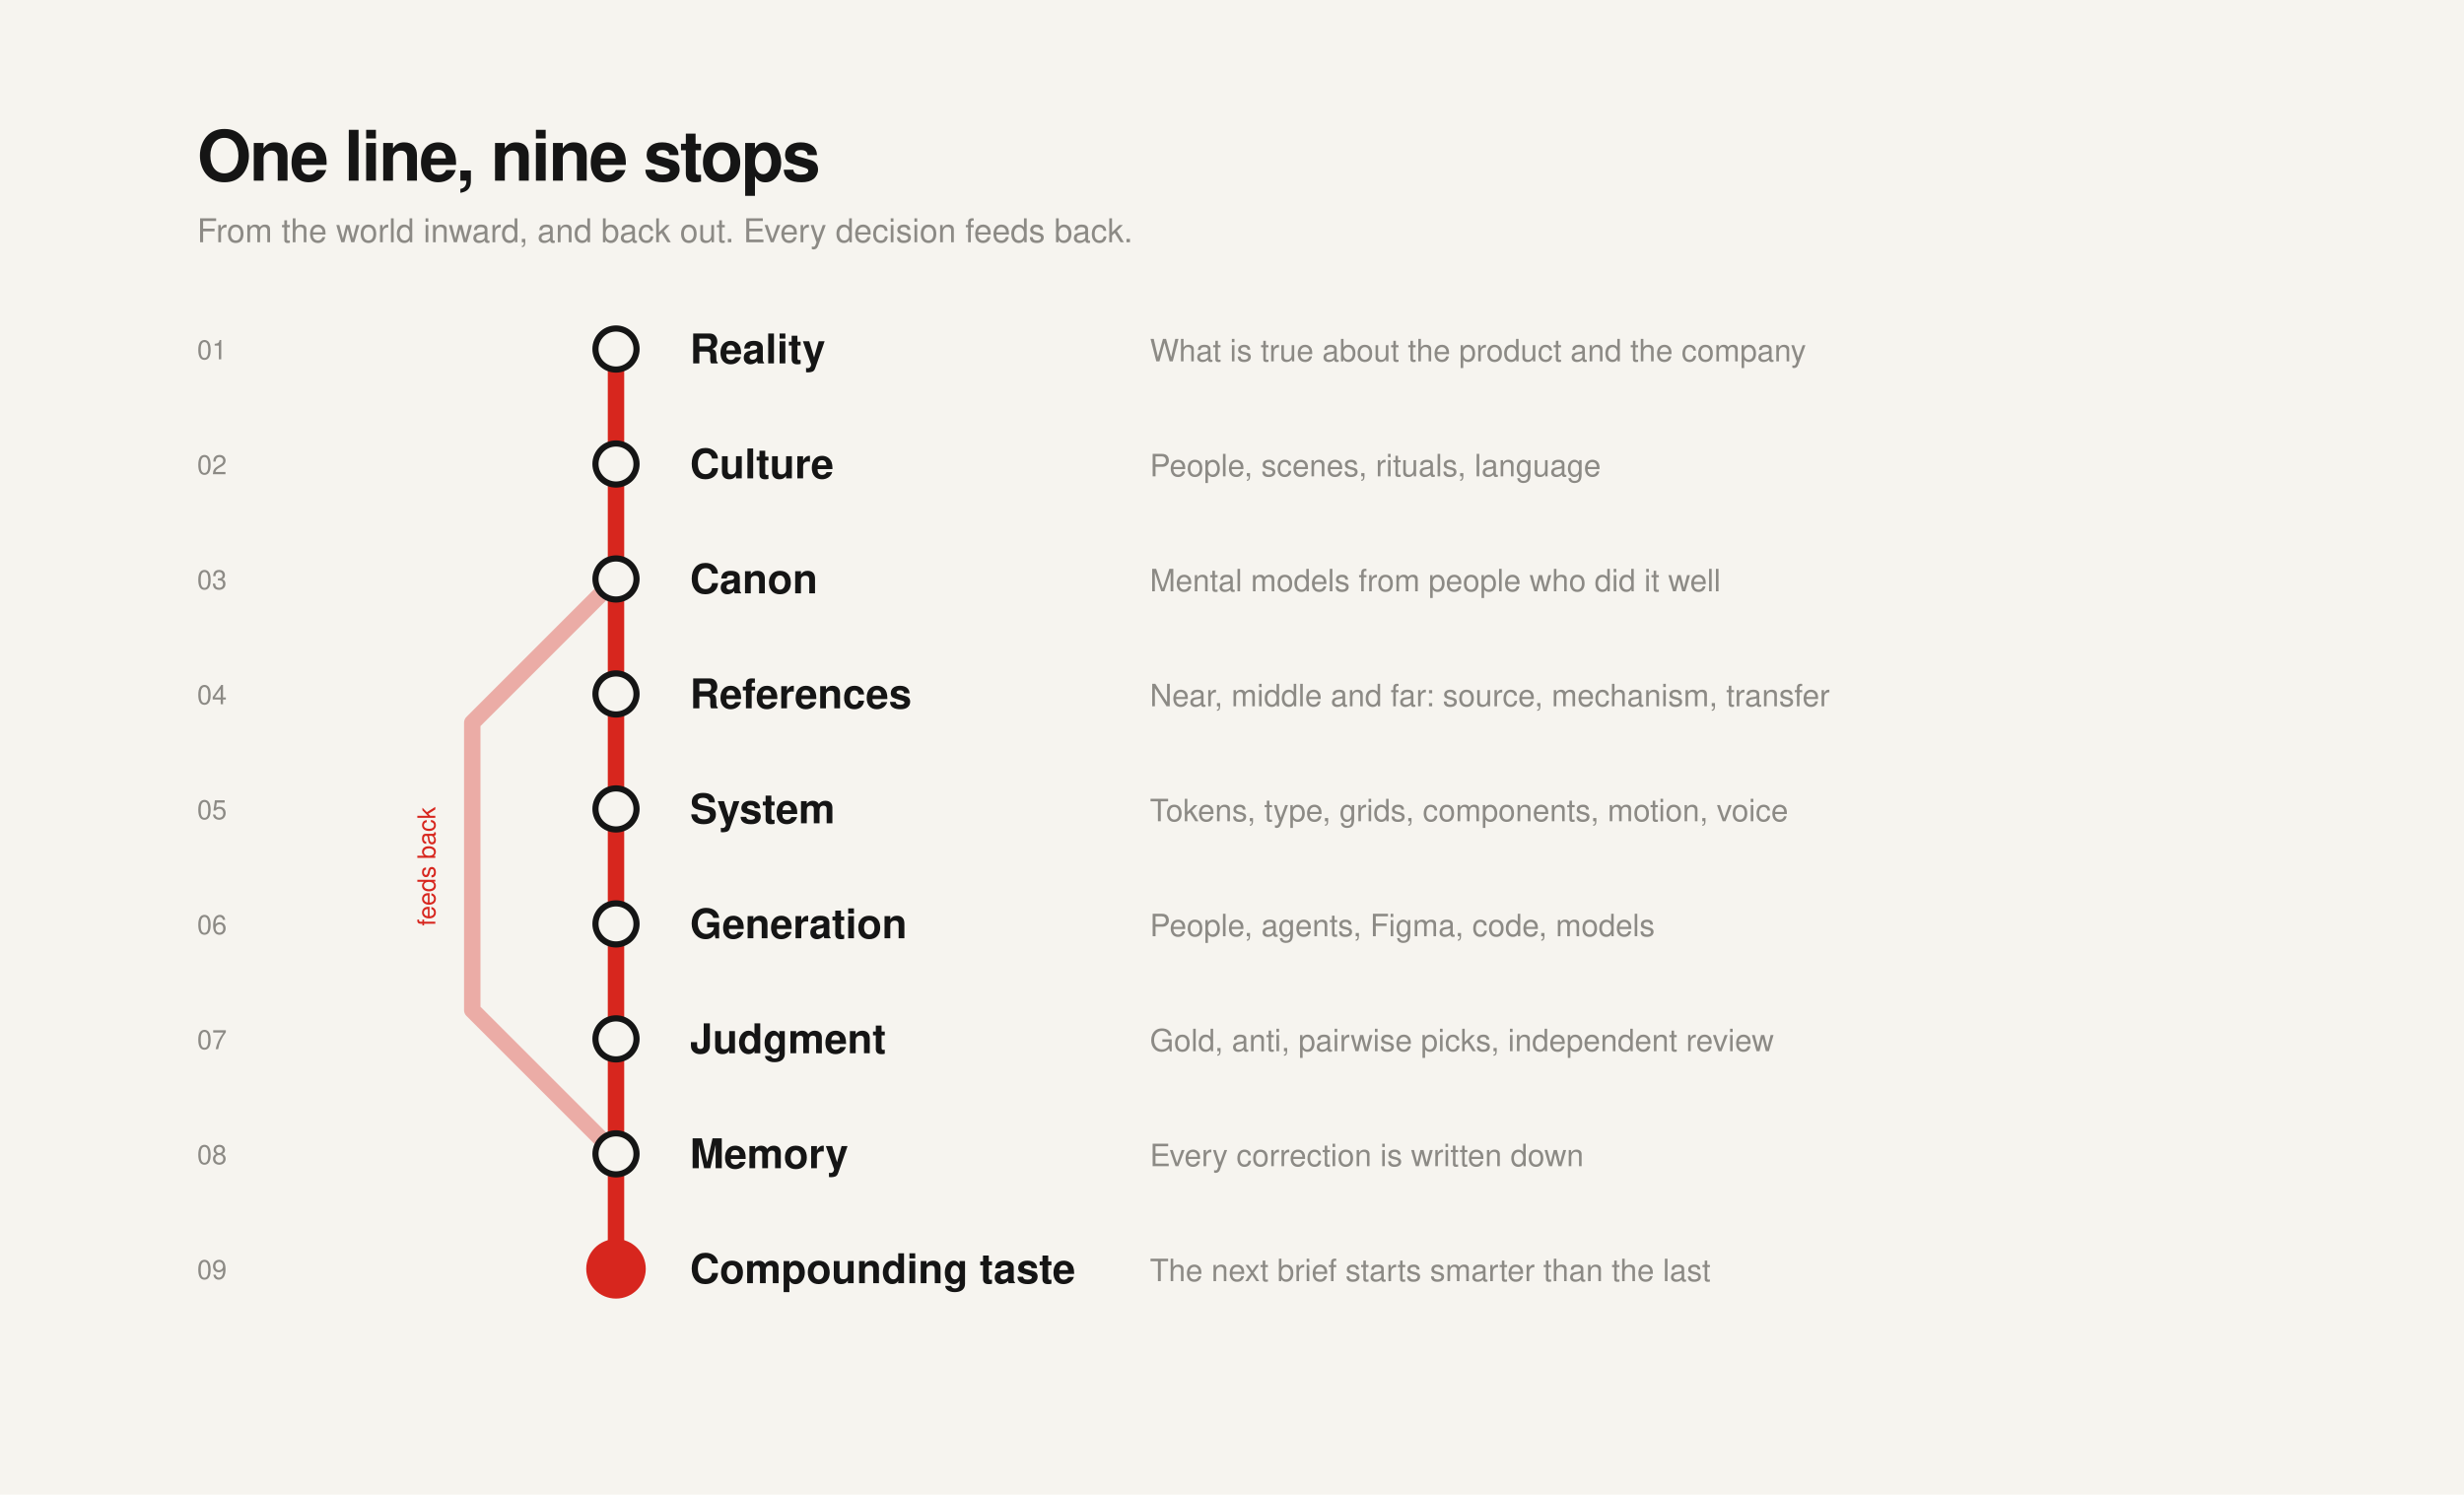
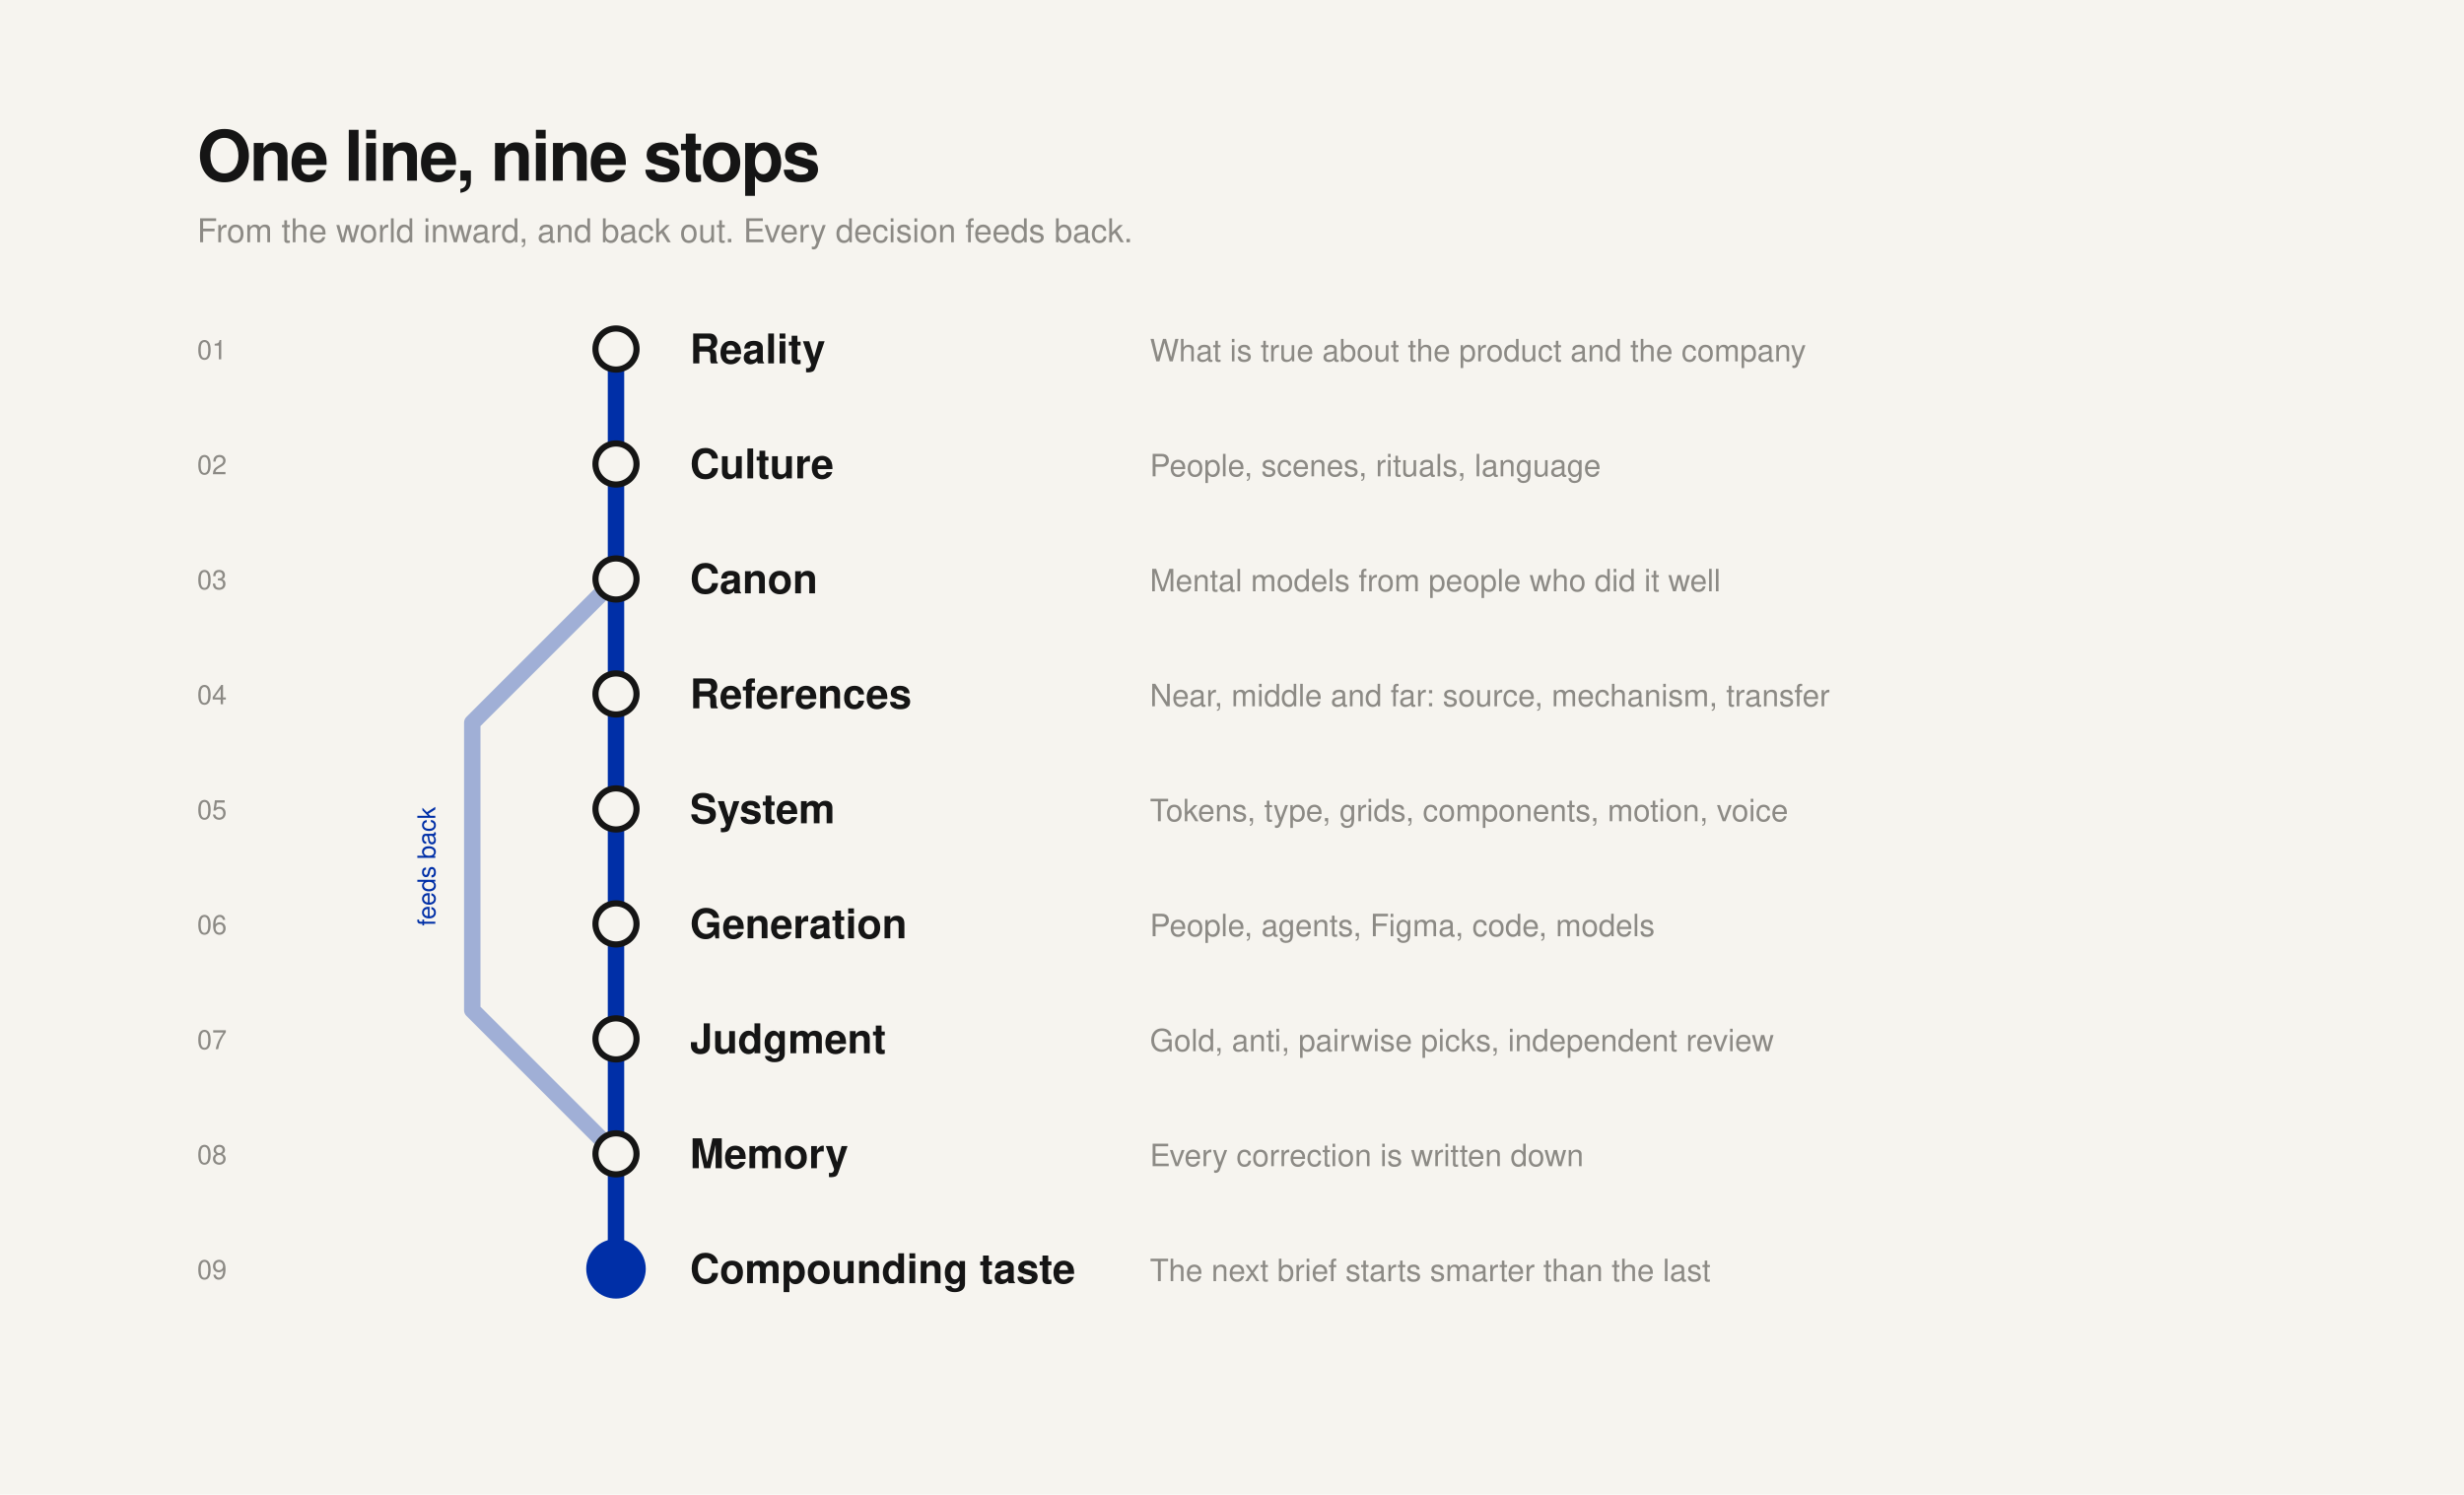
<svg xmlns="http://www.w3.org/2000/svg" viewBox="0 0 1200 728" width="1200" height="728" role="img" aria-labelledby="t d">
  <rect width="1200" height="728" fill="#F6F4EF" />
  <text x="96" y="88" font-family="'Helvetica Neue', Helvetica, Arial, sans-serif" font-weight="700" font-size="34" letter-spacing="-1" fill="#151515">One line, nine stops</text>
  <text x="96" y="118" font-family="'Helvetica Neue', Helvetica, Arial, sans-serif" font-size="16" fill="#8C8A85">From the world inward, and back out. Every decision feeds back.</text>
-   <path d="M300 562 L230 492 L230 352 L300 282" fill="none" stroke="#D7261E" stroke-width="8" stroke-linejoin="round" opacity="0.35" />
-   <line x1="300" y1="170" x2="300" y2="618" stroke="#D7261E" stroke-width="8" />
+   <path d="M300 562 L230 492 L230 352 L300 282" fill="none" stroke="#002FA7" stroke-width="8" stroke-linejoin="round" opacity="0.35" />
+   <line x1="300" y1="170" x2="300" y2="618" stroke="#002FA7" stroke-width="8" />
  <circle cx="300" cy="170" r="10" fill="#F6F4EF" stroke="#151515" stroke-width="3" />
  <text x="96" y="175" font-family="'Helvetica Neue', Helvetica, Arial, sans-serif" font-size="13" fill="#8C8A85">01</text>
  <text x="336" y="177" font-family="'Helvetica Neue', Helvetica, Arial, sans-serif" font-weight="700" font-size="20" fill="#151515">Reality</text>
  <text x="560" y="176" font-family="'Helvetica Neue', Helvetica, Arial, sans-serif" font-size="15" fill="#8C8A85">What is true about the product and the company</text>
  <circle cx="300" cy="226" r="10" fill="#F6F4EF" stroke="#151515" stroke-width="3" />
  <text x="96" y="231" font-family="'Helvetica Neue', Helvetica, Arial, sans-serif" font-size="13" fill="#8C8A85">02</text>
  <text x="336" y="233" font-family="'Helvetica Neue', Helvetica, Arial, sans-serif" font-weight="700" font-size="20" fill="#151515">Culture</text>
  <text x="560" y="232" font-family="'Helvetica Neue', Helvetica, Arial, sans-serif" font-size="15" fill="#8C8A85">People, scenes, rituals, language</text>
  <circle cx="300" cy="282" r="10" fill="#F6F4EF" stroke="#151515" stroke-width="3" />
  <text x="96" y="287" font-family="'Helvetica Neue', Helvetica, Arial, sans-serif" font-size="13" fill="#8C8A85">03</text>
  <text x="336" y="289" font-family="'Helvetica Neue', Helvetica, Arial, sans-serif" font-weight="700" font-size="20" fill="#151515">Canon</text>
  <text x="560" y="288" font-family="'Helvetica Neue', Helvetica, Arial, sans-serif" font-size="15" fill="#8C8A85">Mental models from people who did it well</text>
  <circle cx="300" cy="338" r="10" fill="#F6F4EF" stroke="#151515" stroke-width="3" />
  <text x="96" y="343" font-family="'Helvetica Neue', Helvetica, Arial, sans-serif" font-size="13" fill="#8C8A85">04</text>
  <text x="336" y="345" font-family="'Helvetica Neue', Helvetica, Arial, sans-serif" font-weight="700" font-size="20" fill="#151515">References</text>
  <text x="560" y="344" font-family="'Helvetica Neue', Helvetica, Arial, sans-serif" font-size="15" fill="#8C8A85">Near, middle and far: source, mechanism, transfer</text>
  <circle cx="300" cy="394" r="10" fill="#F6F4EF" stroke="#151515" stroke-width="3" />
  <text x="96" y="399" font-family="'Helvetica Neue', Helvetica, Arial, sans-serif" font-size="13" fill="#8C8A85">05</text>
  <text x="336" y="401" font-family="'Helvetica Neue', Helvetica, Arial, sans-serif" font-weight="700" font-size="20" fill="#151515">System</text>
  <text x="560" y="400" font-family="'Helvetica Neue', Helvetica, Arial, sans-serif" font-size="15" fill="#8C8A85">Tokens, type, grids, components, motion, voice</text>
  <circle cx="300" cy="450" r="10" fill="#F6F4EF" stroke="#151515" stroke-width="3" />
  <text x="96" y="455" font-family="'Helvetica Neue', Helvetica, Arial, sans-serif" font-size="13" fill="#8C8A85">06</text>
  <text x="336" y="457" font-family="'Helvetica Neue', Helvetica, Arial, sans-serif" font-weight="700" font-size="20" fill="#151515">Generation</text>
  <text x="560" y="456" font-family="'Helvetica Neue', Helvetica, Arial, sans-serif" font-size="15" fill="#8C8A85">People, agents, Figma, code, models</text>
  <circle cx="300" cy="506" r="10" fill="#F6F4EF" stroke="#151515" stroke-width="3" />
  <text x="96" y="511" font-family="'Helvetica Neue', Helvetica, Arial, sans-serif" font-size="13" fill="#8C8A85">07</text>
  <text x="336" y="513" font-family="'Helvetica Neue', Helvetica, Arial, sans-serif" font-weight="700" font-size="20" fill="#151515">Judgment</text>
  <text x="560" y="512" font-family="'Helvetica Neue', Helvetica, Arial, sans-serif" font-size="15" fill="#8C8A85">Gold, anti, pairwise picks, independent review</text>
  <circle cx="300" cy="562" r="10" fill="#F6F4EF" stroke="#151515" stroke-width="3" />
  <text x="96" y="567" font-family="'Helvetica Neue', Helvetica, Arial, sans-serif" font-size="13" fill="#8C8A85">08</text>
  <text x="336" y="569" font-family="'Helvetica Neue', Helvetica, Arial, sans-serif" font-weight="700" font-size="20" fill="#151515">Memory</text>
  <text x="560" y="568" font-family="'Helvetica Neue', Helvetica, Arial, sans-serif" font-size="15" fill="#8C8A85">Every correction is written down</text>
-   <circle cx="300" cy="618" r="13" fill="#D7261E" stroke="#D7261E" stroke-width="3" />
+   <circle cx="300" cy="618" r="13" fill="#002FA7" stroke="#002FA7" stroke-width="3" />
  <text x="96" y="623" font-family="'Helvetica Neue', Helvetica, Arial, sans-serif" font-size="13" fill="#8C8A85">09</text>
  <text x="336" y="625" font-family="'Helvetica Neue', Helvetica, Arial, sans-serif" font-weight="700" font-size="20" fill="#151515">Compounding taste</text>
  <text x="560" y="624" font-family="'Helvetica Neue', Helvetica, Arial, sans-serif" font-size="15" fill="#8C8A85">The next brief starts smarter than the last</text>
-   <text x="212" y="422" text-anchor="middle" font-family="'Helvetica Neue', Helvetica, Arial, sans-serif" font-size="12" fill="#D7261E" transform="rotate(-90 212 422)">feeds back</text>
+   <text x="212" y="422" text-anchor="middle" font-family="'Helvetica Neue', Helvetica, Arial, sans-serif" font-size="12" fill="#002FA7" transform="rotate(-90 212 422)">feeds back</text>
</svg>
